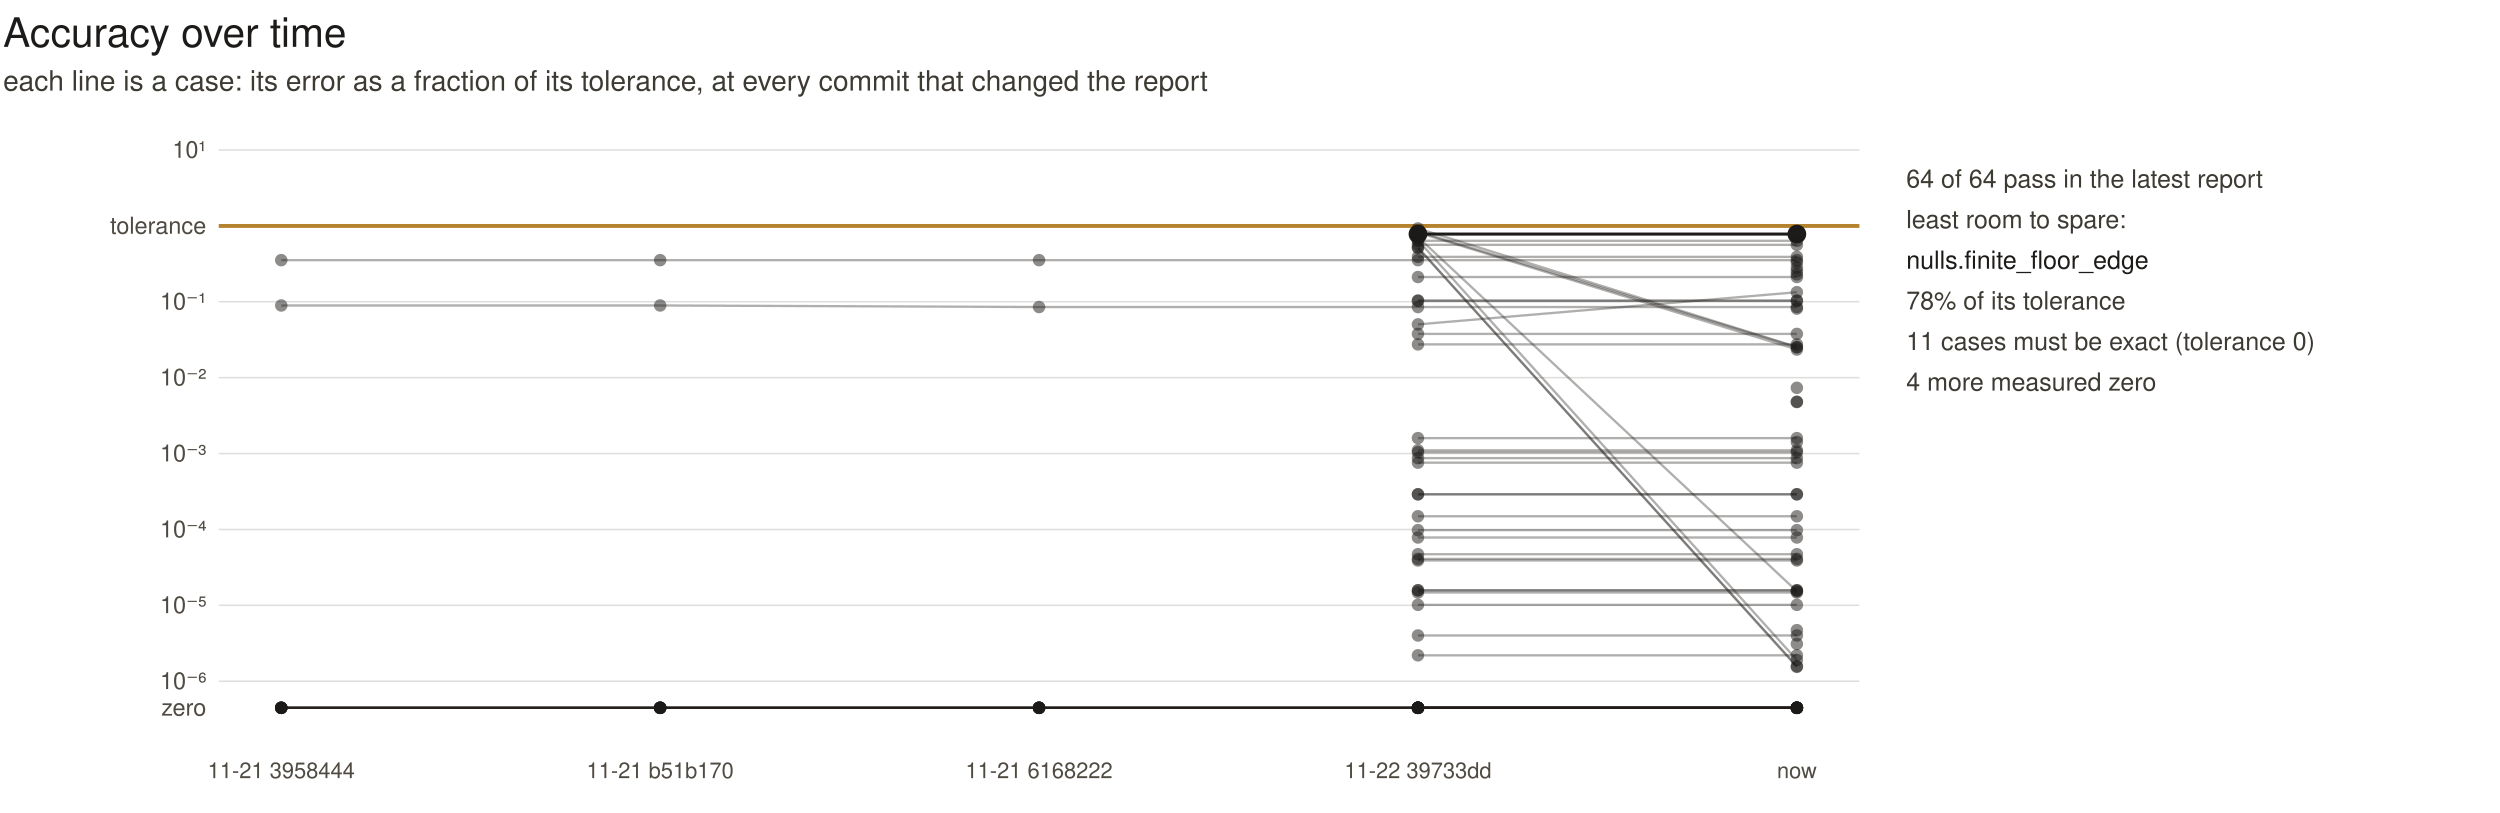
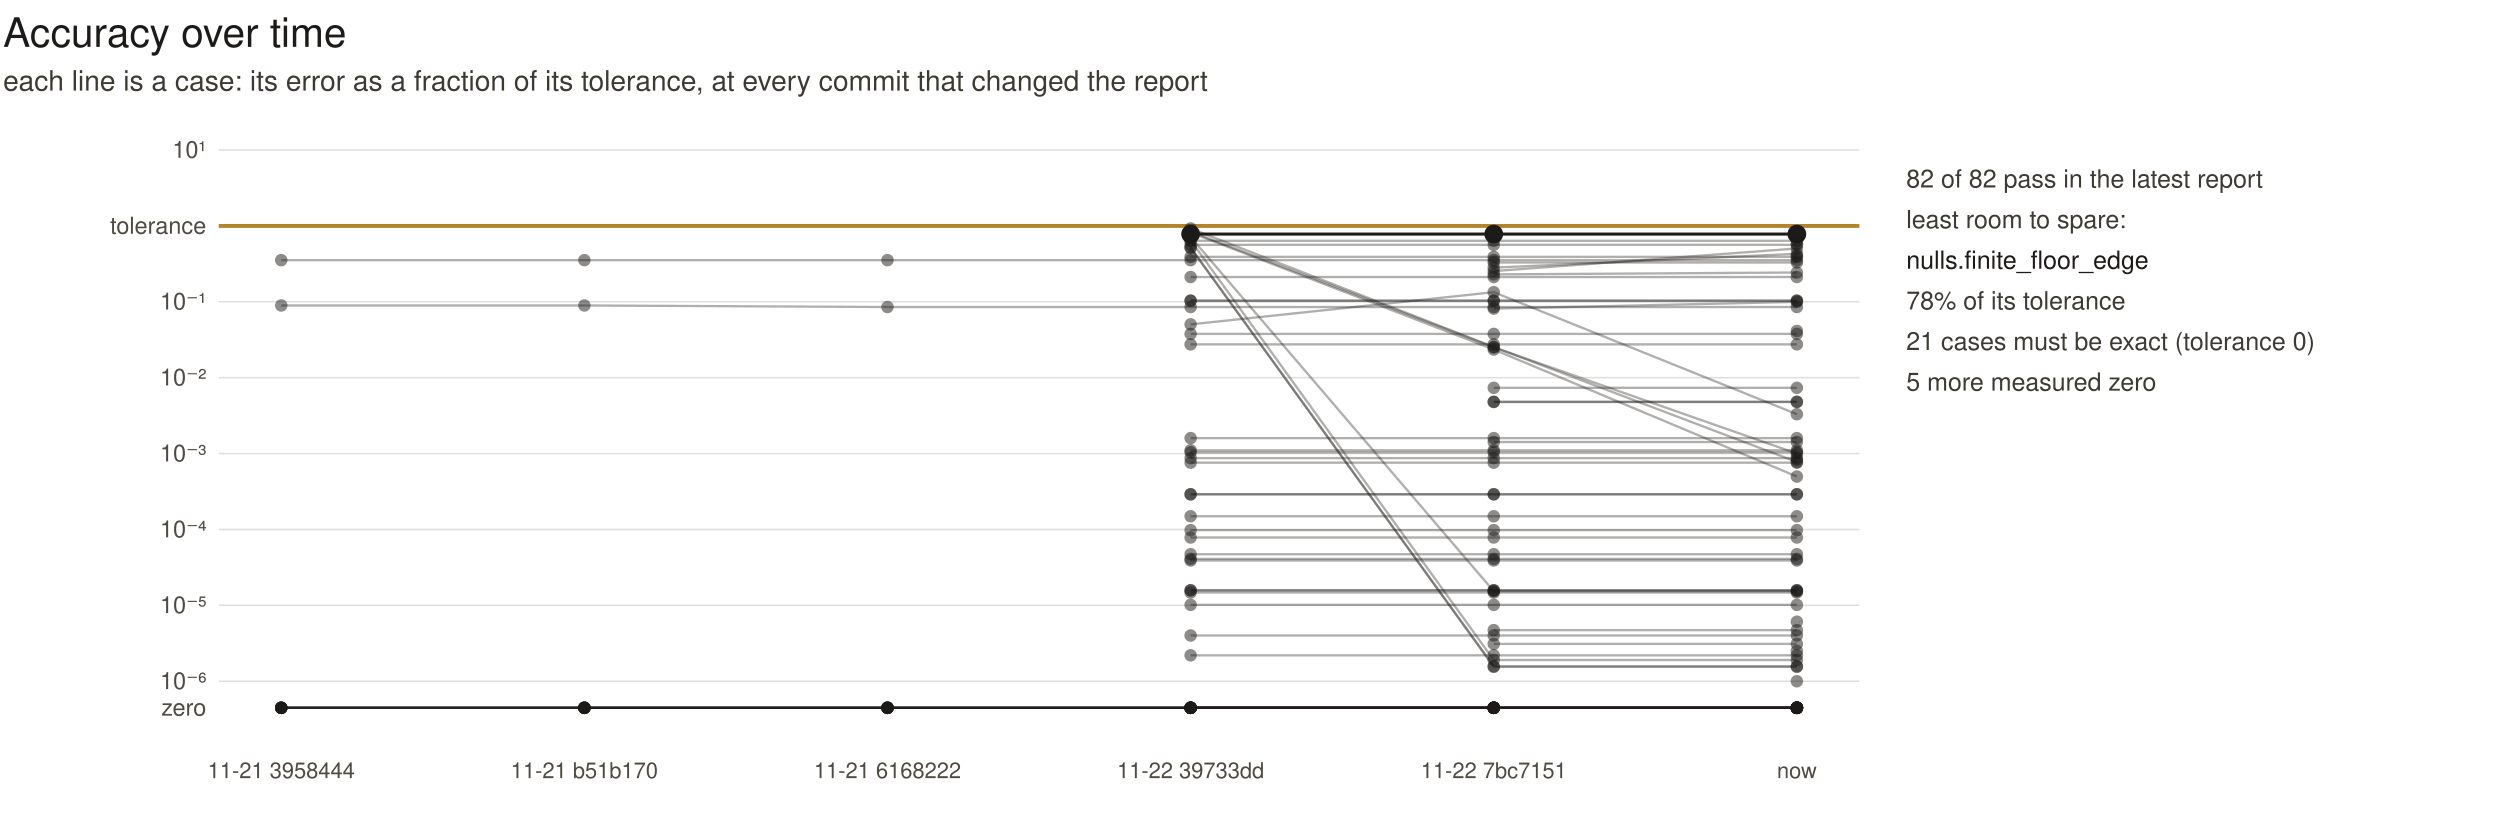
<svg xmlns="http://www.w3.org/2000/svg" viewBox="0 0 1600 520" width="1600" height="520" role="img" aria-label="Each validation case's error as a fraction of its tolerance over time">
  <style>.t{fill:#1d1b19;font-family:'Helvetica Neue',Helvetica,Arial,'Liberation Sans',Arimo,'Nimbus Sans','DejaVu Sans',sans-serif}.m{fill:#3d3a34}.w{fill:#4f4a42}.axis{stroke:#4f4a42;stroke-opacity:0.45;stroke-width:1.5;fill:none}.grid{stroke:#4f4a42;stroke-opacity:0.18;stroke-width:1}.dot{fill:#1d1b19}.ring{fill:none;stroke:#1d1b19;stroke-width:2}.line{stroke:#1d1b19;stroke-width:2;fill:none;stroke-linejoin:round}.thin{stroke:#1d1b19;stroke-opacity:0.35;stroke-width:1.5;fill:none}.tol{stroke:#b5822e;stroke-width:2.5;fill:none}.tolfill{fill:#b5822e}.dash{stroke:#b5822e;stroke-width:2;stroke-dasharray:6 5;fill:none}</style>
  <text class="t" x="2.0" y="30.0" font-size="26" font-weight="500" text-anchor="start">Accuracy over time</text>
  <text class="t m" x="2.0" y="58.0" font-size="18" font-weight="400" text-anchor="start">each line is a case: its error as a fraction of its tolerance, at every commit that changed the report</text>
  <line class="grid" x1="140" y1="436.0" x2="1190" y2="436.0" />
  <text class="t w" x="132.0" y="441.0" font-size="15" font-weight="400" text-anchor="end">10⁻⁶</text>
  <line class="grid" x1="140" y1="387.4" x2="1190" y2="387.4" />
  <text class="t w" x="132.0" y="392.4" font-size="15" font-weight="400" text-anchor="end">10⁻⁵</text>
  <line class="grid" x1="140" y1="338.9" x2="1190" y2="338.9" />
  <text class="t w" x="132.0" y="343.9" font-size="15" font-weight="400" text-anchor="end">10⁻⁴</text>
  <line class="grid" x1="140" y1="290.3" x2="1190" y2="290.3" />
  <text class="t w" x="132.0" y="295.3" font-size="15" font-weight="400" text-anchor="end">10⁻³</text>
  <line class="grid" x1="140" y1="241.7" x2="1190" y2="241.7" />
  <text class="t w" x="132.0" y="246.7" font-size="15" font-weight="400" text-anchor="end">10⁻²</text>
  <line class="grid" x1="140" y1="193.1" x2="1190" y2="193.1" />
  <text class="t w" x="132.0" y="198.1" font-size="15" font-weight="400" text-anchor="end">10⁻¹</text>
  <line class="grid" x1="140" y1="144.6" x2="1190" y2="144.6" />
  <text class="t w" x="132.0" y="149.6" font-size="15" font-weight="400" text-anchor="end">tolerance</text>
  <line class="grid" x1="140" y1="96.0" x2="1190" y2="96.0" />
  <text class="t w" x="132.0" y="101.0" font-size="15" font-weight="400" text-anchor="end">10¹</text>
  <text class="t w" x="132.0" y="458.0" font-size="15" font-weight="400" text-anchor="end">zero</text>
  <line class="tol" x1="140" y1="144.6" x2="1190" y2="144.6" />
-   <polyline class="thin" points="180.0,453.0 422.5,453.0 665.0,453.0 907.5,453.0 1150.0,453.0" />
-   <circle class="dot" cx="180.0" cy="453.0" r="4" fill-opacity="0.5" />
-   <circle class="dot" cx="422.5" cy="453.0" r="4" fill-opacity="0.5" />
-   <circle class="dot" cx="665.0" cy="453.0" r="4" fill-opacity="0.5" />
-   <circle class="dot" cx="907.5" cy="453.0" r="4" fill-opacity="0.5" />
-   <circle class="dot" cx="1150.0" cy="453.0" r="4" fill-opacity="0.5" />
-   <polyline class="thin" points="907.5,453.0 1150.0,453.0" />
-   <circle class="dot" cx="907.5" cy="453.0" r="4" fill-opacity="0.5" />
-   <circle class="dot" cx="1150.0" cy="453.0" r="4" fill-opacity="0.5" />
-   <polyline class="thin" points="180.0,453.0 422.5,453.0 665.0,453.0 907.5,453.0 1150.0,453.0" />
-   <circle class="dot" cx="180.0" cy="453.0" r="4" fill-opacity="0.5" />
-   <circle class="dot" cx="422.5" cy="453.0" r="4" fill-opacity="0.5" />
-   <circle class="dot" cx="665.0" cy="453.0" r="4" fill-opacity="0.5" />
-   <circle class="dot" cx="907.5" cy="453.0" r="4" fill-opacity="0.5" />
-   <circle class="dot" cx="1150.0" cy="453.0" r="4" fill-opacity="0.5" />
-   <polyline class="thin" points="907.5,339.3 1150.0,339.3" />
-   <circle class="dot" cx="907.5" cy="339.3" r="4" fill-opacity="0.5" />
+   <polyline class="thin" points="180.0,453.0 374.0,453.0 568.0,453.0 762.0,453.0 956.0,453.0 1150.0,453.0" />
+   <circle class="dot" cx="180.0" cy="453.0" r="4" fill-opacity="0.5" />
+   <circle class="dot" cx="374.0" cy="453.0" r="4" fill-opacity="0.5" />
+   <circle class="dot" cx="568.0" cy="453.0" r="4" fill-opacity="0.5" />
+   <circle class="dot" cx="762.0" cy="453.0" r="4" fill-opacity="0.5" />
+   <circle class="dot" cx="956.0" cy="453.0" r="4" fill-opacity="0.5" />
+   <circle class="dot" cx="1150.0" cy="453.0" r="4" fill-opacity="0.5" />
+   <circle class="dot" cx="1150.0" cy="453.0" r="4" fill-opacity="0.5" />
+   <circle class="dot" cx="1150.0" cy="453.0" r="4" fill-opacity="0.5" />
+   <circle class="dot" cx="1150.0" cy="416.7" r="4" fill-opacity="0.5" />
+   <circle class="dot" cx="1150.0" cy="436.0" r="4" fill-opacity="0.5" />
+   <circle class="dot" cx="1150.0" cy="163.9" r="4" fill-opacity="0.5" />
+   <circle class="dot" cx="1150.0" cy="397.9" r="4" fill-opacity="0.5" />
+   <circle class="dot" cx="1150.0" cy="294.2" r="4" fill-opacity="0.5" />
+   <circle class="dot" cx="1150.0" cy="156.1" r="4" fill-opacity="0.5" />
+   <circle class="dot" cx="1150.0" cy="211.8" r="4" fill-opacity="0.5" />
+   <polyline class="thin" points="762.0,453.0 956.0,453.0 1150.0,453.0" />
+   <circle class="dot" cx="762.0" cy="453.0" r="4" fill-opacity="0.5" />
+   <circle class="dot" cx="956.0" cy="453.0" r="4" fill-opacity="0.5" />
+   <circle class="dot" cx="1150.0" cy="453.0" r="4" fill-opacity="0.5" />
+   <polyline class="thin" points="180.0,453.0 374.0,453.0 568.0,453.0 762.0,453.0 956.0,453.0 1150.0,453.0" />
+   <circle class="dot" cx="180.0" cy="453.0" r="4" fill-opacity="0.5" />
+   <circle class="dot" cx="374.0" cy="453.0" r="4" fill-opacity="0.5" />
+   <circle class="dot" cx="568.0" cy="453.0" r="4" fill-opacity="0.5" />
+   <circle class="dot" cx="762.0" cy="453.0" r="4" fill-opacity="0.5" />
+   <circle class="dot" cx="956.0" cy="453.0" r="4" fill-opacity="0.5" />
+   <circle class="dot" cx="1150.0" cy="453.0" r="4" fill-opacity="0.5" />
+   <circle class="dot" cx="1150.0" cy="453.0" r="4" fill-opacity="0.5" />
+   <circle class="dot" cx="1150.0" cy="453.0" r="4" fill-opacity="0.5" />
+   <circle class="dot" cx="1150.0" cy="453.0" r="4" fill-opacity="0.5" />
+   <circle class="dot" cx="1150.0" cy="453.0" r="4" fill-opacity="0.5" />
+   <polyline class="thin" points="762.0,339.3 956.0,339.3 1150.0,339.3" />
+   <circle class="dot" cx="762.0" cy="339.3" r="4" fill-opacity="0.5" />
+   <circle class="dot" cx="956.0" cy="339.3" r="4" fill-opacity="0.5" />
  <circle class="dot" cx="1150.0" cy="339.3" r="4" fill-opacity="0.5" />
-   <polyline class="thin" points="907.5,192.3 1150.0,192.3" />
-   <circle class="dot" cx="907.5" cy="192.3" r="4" fill-opacity="0.5" />
+   <polyline class="thin" points="762.0,192.3 956.0,192.3 1150.0,192.3" />
+   <circle class="dot" cx="762.0" cy="192.3" r="4" fill-opacity="0.5" />
+   <circle class="dot" cx="956.0" cy="192.3" r="4" fill-opacity="0.5" />
  <circle class="dot" cx="1150.0" cy="192.3" r="4" fill-opacity="0.5" />
-   <polyline class="thin" points="907.5,316.4 1150.0,316.4" />
-   <circle class="dot" cx="907.5" cy="316.4" r="4" fill-opacity="0.5" />
+   <polyline class="thin" points="762.0,316.4 956.0,316.4 1150.0,316.4" />
+   <circle class="dot" cx="762.0" cy="316.4" r="4" fill-opacity="0.5" />
+   <circle class="dot" cx="956.0" cy="316.4" r="4" fill-opacity="0.5" />
  <circle class="dot" cx="1150.0" cy="316.4" r="4" fill-opacity="0.5" />
-   <polyline class="thin" points="907.5,213.7 1150.0,213.7" />
-   <circle class="dot" cx="907.5" cy="213.7" r="4" fill-opacity="0.5" />
+   <polyline class="thin" points="762.0,213.7 956.0,213.7 1150.0,213.7" />
+   <circle class="dot" cx="762.0" cy="213.7" r="4" fill-opacity="0.5" />
+   <circle class="dot" cx="956.0" cy="213.7" r="4" fill-opacity="0.5" />
  <circle class="dot" cx="1150.0" cy="213.7" r="4" fill-opacity="0.5" />
-   <polyline class="thin" points="907.5,377.8 1150.0,377.8" />
-   <circle class="dot" cx="907.5" cy="377.8" r="4" fill-opacity="0.5" />
+   <polyline class="thin" points="762.0,377.8 956.0,377.8 1150.0,377.8" />
+   <circle class="dot" cx="762.0" cy="377.8" r="4" fill-opacity="0.5" />
+   <circle class="dot" cx="956.0" cy="377.8" r="4" fill-opacity="0.5" />
  <circle class="dot" cx="1150.0" cy="377.8" r="4" fill-opacity="0.5" />
-   <polyline class="thin" points="180.0,453.0 422.5,453.0 665.0,453.0 907.5,453.0 1150.0,453.0" />
-   <circle class="dot" cx="180.0" cy="453.0" r="4" fill-opacity="0.5" />
-   <circle class="dot" cx="422.5" cy="453.0" r="4" fill-opacity="0.5" />
-   <circle class="dot" cx="665.0" cy="453.0" r="4" fill-opacity="0.5" />
-   <circle class="dot" cx="907.5" cy="453.0" r="4" fill-opacity="0.5" />
-   <circle class="dot" cx="1150.0" cy="453.0" r="4" fill-opacity="0.5" />
-   <polyline class="line" points="907.5,149.8 1150.0,149.8" />
-   <circle class="dot" cx="907.5" cy="149.8" r="6" fill-opacity="1" />
+   <polyline class="thin" points="180.0,453.0 374.0,453.0 568.0,453.0 762.0,453.0 956.0,453.0 1150.0,453.0" />
+   <circle class="dot" cx="180.0" cy="453.0" r="4" fill-opacity="0.5" />
+   <circle class="dot" cx="374.0" cy="453.0" r="4" fill-opacity="0.5" />
+   <circle class="dot" cx="568.0" cy="453.0" r="4" fill-opacity="0.5" />
+   <circle class="dot" cx="762.0" cy="453.0" r="4" fill-opacity="0.5" />
+   <circle class="dot" cx="956.0" cy="453.0" r="4" fill-opacity="0.5" />
+   <circle class="dot" cx="1150.0" cy="453.0" r="4" fill-opacity="0.5" />
+   <polyline class="line" points="762.0,149.8 956.0,149.8 1150.0,149.8" />
+   <circle class="dot" cx="762.0" cy="149.8" r="6" fill-opacity="1" />
+   <circle class="dot" cx="956.0" cy="149.8" r="6" fill-opacity="1" />
  <circle class="dot" cx="1150.0" cy="149.8" r="6" fill-opacity="1" />
-   <polyline class="thin" points="907.5,453.0 1150.0,453.0" />
-   <circle class="dot" cx="907.5" cy="453.0" r="4" fill-opacity="0.5" />
-   <circle class="dot" cx="1150.0" cy="453.0" r="4" fill-opacity="0.5" />
-   <polyline class="thin" points="907.5,453.0 1150.0,453.0" />
-   <circle class="dot" cx="907.5" cy="453.0" r="4" fill-opacity="0.5" />
-   <circle class="dot" cx="1150.0" cy="453.0" r="4" fill-opacity="0.5" />
-   <polyline class="thin" points="907.5,220.4 1150.0,220.4" />
-   <circle class="dot" cx="907.5" cy="220.4" r="4" fill-opacity="0.5" />
+   <polyline class="thin" points="762.0,453.0 956.0,453.0 1150.0,453.0" />
+   <circle class="dot" cx="762.0" cy="453.0" r="4" fill-opacity="0.5" />
+   <circle class="dot" cx="956.0" cy="453.0" r="4" fill-opacity="0.5" />
+   <circle class="dot" cx="1150.0" cy="453.0" r="4" fill-opacity="0.5" />
+   <polyline class="thin" points="762.0,453.0 956.0,453.0 1150.0,453.0" />
+   <circle class="dot" cx="762.0" cy="453.0" r="4" fill-opacity="0.5" />
+   <circle class="dot" cx="956.0" cy="453.0" r="4" fill-opacity="0.5" />
+   <circle class="dot" cx="1150.0" cy="453.0" r="4" fill-opacity="0.5" />
+   <polyline class="thin" points="762.0,220.4 956.0,220.4 1150.0,220.4" />
+   <circle class="dot" cx="762.0" cy="220.4" r="4" fill-opacity="0.5" />
+   <circle class="dot" cx="956.0" cy="220.4" r="4" fill-opacity="0.5" />
  <circle class="dot" cx="1150.0" cy="220.4" r="4" fill-opacity="0.5" />
-   <polyline class="thin" points="907.5,453.0 1150.0,453.0" />
-   <circle class="dot" cx="907.5" cy="453.0" r="4" fill-opacity="0.5" />
-   <circle class="dot" cx="1150.0" cy="453.0" r="4" fill-opacity="0.5" />
-   <polyline class="thin" points="907.5,406.7 1150.0,406.7" />
-   <circle class="dot" cx="907.5" cy="406.7" r="4" fill-opacity="0.5" />
+   <polyline class="thin" points="762.0,453.0 956.0,453.0 1150.0,453.0" />
+   <circle class="dot" cx="762.0" cy="453.0" r="4" fill-opacity="0.5" />
+   <circle class="dot" cx="956.0" cy="453.0" r="4" fill-opacity="0.5" />
+   <circle class="dot" cx="1150.0" cy="453.0" r="4" fill-opacity="0.5" />
+   <polyline class="thin" points="762.0,406.7 956.0,406.7 1150.0,406.7" />
+   <circle class="dot" cx="762.0" cy="406.7" r="4" fill-opacity="0.5" />
+   <circle class="dot" cx="956.0" cy="406.7" r="4" fill-opacity="0.5" />
  <circle class="dot" cx="1150.0" cy="406.7" r="4" fill-opacity="0.5" />
-   <polyline class="thin" points="907.5,154.1 1150.0,154.1" />
-   <circle class="dot" cx="907.5" cy="154.1" r="4" fill-opacity="0.5" />
+   <polyline class="thin" points="762.0,154.1 956.0,154.1 1150.0,154.1" />
+   <circle class="dot" cx="762.0" cy="154.1" r="4" fill-opacity="0.5" />
+   <circle class="dot" cx="956.0" cy="154.1" r="4" fill-opacity="0.5" />
  <circle class="dot" cx="1150.0" cy="154.1" r="4" fill-opacity="0.5" />
+   <polyline class="thin" points="956.0,168.0 1150.0,168.0" />
+   <circle class="dot" cx="956.0" cy="168.0" r="4" fill-opacity="0.5" />
  <circle class="dot" cx="1150.0" cy="168.0" r="4" fill-opacity="0.5" />
-   <circle class="dot" cx="1150.0" cy="197.5" r="4" fill-opacity="0.5" />
-   <circle class="dot" cx="1150.0" cy="175.6" r="4" fill-opacity="0.5" />
-   <circle class="dot" cx="1150.0" cy="171.3" r="4" fill-opacity="0.5" />
-   <circle class="dot" cx="1150.0" cy="173.5" r="4" fill-opacity="0.5" />
+   <polyline class="thin" points="956.0,197.5 1150.0,193.2" />
+   <circle class="dot" cx="956.0" cy="197.5" r="4" fill-opacity="0.5" />
+   <circle class="dot" cx="1150.0" cy="193.2" r="4" fill-opacity="0.5" />
+   <polyline class="thin" points="956.0,175.6 1150.0,174.4" />
+   <circle class="dot" cx="956.0" cy="175.6" r="4" fill-opacity="0.5" />
+   <circle class="dot" cx="1150.0" cy="174.4" r="4" fill-opacity="0.5" />
+   <polyline class="thin" points="956.0,171.3 1150.0,162.4" />
+   <circle class="dot" cx="956.0" cy="171.3" r="4" fill-opacity="0.5" />
+   <circle class="dot" cx="1150.0" cy="162.4" r="4" fill-opacity="0.5" />
+   <polyline class="thin" points="956.0,173.5 1150.0,159.0" />
+   <circle class="dot" cx="956.0" cy="173.5" r="4" fill-opacity="0.5" />
+   <circle class="dot" cx="1150.0" cy="159.0" r="4" fill-opacity="0.5" />
+   <polyline class="thin" points="956.0,257.3 1150.0,257.3" />
+   <circle class="dot" cx="956.0" cy="257.3" r="4" fill-opacity="0.5" />
  <circle class="dot" cx="1150.0" cy="257.3" r="4" fill-opacity="0.5" />
+   <polyline class="thin" points="956.0,257.1 1150.0,257.1" />
+   <circle class="dot" cx="956.0" cy="257.1" r="4" fill-opacity="0.5" />
  <circle class="dot" cx="1150.0" cy="257.1" r="4" fill-opacity="0.5" />
+   <polyline class="thin" points="956.0,248.2 1150.0,248.2" />
+   <circle class="dot" cx="956.0" cy="248.2" r="4" fill-opacity="0.5" />
  <circle class="dot" cx="1150.0" cy="248.2" r="4" fill-opacity="0.5" />
-   <polyline class="thin" points="907.5,344.0 1150.0,344.0" />
-   <circle class="dot" cx="907.5" cy="344.0" r="4" fill-opacity="0.5" />
+   <polyline class="thin" points="762.0,344.0 956.0,344.0 1150.0,344.0" />
+   <circle class="dot" cx="762.0" cy="344.0" r="4" fill-opacity="0.5" />
+   <circle class="dot" cx="956.0" cy="344.0" r="4" fill-opacity="0.5" />
  <circle class="dot" cx="1150.0" cy="344.0" r="4" fill-opacity="0.5" />
-   <polyline class="thin" points="907.5,280.4 1150.0,280.4" />
-   <circle class="dot" cx="907.5" cy="280.4" r="4" fill-opacity="0.5" />
+   <polyline class="thin" points="762.0,280.4 956.0,280.4 1150.0,280.4" />
+   <circle class="dot" cx="762.0" cy="280.4" r="4" fill-opacity="0.5" />
+   <circle class="dot" cx="956.0" cy="280.4" r="4" fill-opacity="0.5" />
  <circle class="dot" cx="1150.0" cy="280.4" r="4" fill-opacity="0.5" />
-   <polyline class="thin" points="907.5,330.4 1150.0,330.4" />
-   <circle class="dot" cx="907.5" cy="330.4" r="4" fill-opacity="0.5" />
+   <polyline class="thin" points="762.0,330.4 956.0,330.4 1150.0,330.4" />
+   <circle class="dot" cx="762.0" cy="330.4" r="4" fill-opacity="0.5" />
+   <circle class="dot" cx="956.0" cy="330.4" r="4" fill-opacity="0.5" />
  <circle class="dot" cx="1150.0" cy="330.4" r="4" fill-opacity="0.5" />
-   <polyline class="thin" points="907.5,289.5 1150.0,289.5" />
-   <circle class="dot" cx="907.5" cy="289.5" r="4" fill-opacity="0.5" />
+   <polyline class="thin" points="762.0,289.5 956.0,289.5 1150.0,289.5" />
+   <circle class="dot" cx="762.0" cy="289.5" r="4" fill-opacity="0.5" />
+   <circle class="dot" cx="956.0" cy="289.5" r="4" fill-opacity="0.5" />
  <circle class="dot" cx="1150.0" cy="289.5" r="4" fill-opacity="0.5" />
-   <polyline class="thin" points="907.5,316.3 1150.0,316.3" />
-   <circle class="dot" cx="907.5" cy="316.3" r="4" fill-opacity="0.5" />
+   <polyline class="thin" points="762.0,316.3 956.0,316.3 1150.0,316.3" />
+   <circle class="dot" cx="762.0" cy="316.3" r="4" fill-opacity="0.5" />
+   <circle class="dot" cx="956.0" cy="316.3" r="4" fill-opacity="0.5" />
  <circle class="dot" cx="1150.0" cy="316.3" r="4" fill-opacity="0.5" />
-   <polyline class="thin" points="907.5,358.7 1150.0,358.7" />
-   <circle class="dot" cx="907.5" cy="358.7" r="4" fill-opacity="0.5" />
+   <polyline class="thin" points="762.0,358.7 956.0,358.7 1150.0,358.7" />
+   <circle class="dot" cx="762.0" cy="358.7" r="4" fill-opacity="0.5" />
+   <circle class="dot" cx="956.0" cy="358.7" r="4" fill-opacity="0.5" />
  <circle class="dot" cx="1150.0" cy="358.7" r="4" fill-opacity="0.5" />
-   <polyline class="thin" points="907.5,357.7 1150.0,357.7" />
-   <circle class="dot" cx="907.5" cy="357.7" r="4" fill-opacity="0.5" />
+   <polyline class="thin" points="762.0,357.7 956.0,357.7 1150.0,357.7" />
+   <circle class="dot" cx="762.0" cy="357.7" r="4" fill-opacity="0.5" />
+   <circle class="dot" cx="956.0" cy="357.7" r="4" fill-opacity="0.5" />
  <circle class="dot" cx="1150.0" cy="357.7" r="4" fill-opacity="0.5" />
-   <polyline class="thin" points="907.5,354.7 1150.0,354.7" />
-   <circle class="dot" cx="907.5" cy="354.7" r="4" fill-opacity="0.5" />
+   <polyline class="thin" points="762.0,354.7 956.0,354.7 1150.0,354.7" />
+   <circle class="dot" cx="762.0" cy="354.7" r="4" fill-opacity="0.5" />
+   <circle class="dot" cx="956.0" cy="354.7" r="4" fill-opacity="0.5" />
  <circle class="dot" cx="1150.0" cy="354.7" r="4" fill-opacity="0.5" />
-   <polyline class="thin" points="907.5,156.7 1150.0,156.7" />
-   <circle class="dot" cx="907.5" cy="156.7" r="4" fill-opacity="0.5" />
+   <polyline class="thin" points="762.0,156.7 956.0,156.7 1150.0,156.7" />
+   <circle class="dot" cx="762.0" cy="156.7" r="4" fill-opacity="0.5" />
+   <circle class="dot" cx="956.0" cy="156.7" r="4" fill-opacity="0.5" />
  <circle class="dot" cx="1150.0" cy="156.7" r="4" fill-opacity="0.5" />
-   <polyline class="thin" points="907.5,151.7 1150.0,378.4" />
-   <circle class="dot" cx="907.5" cy="151.7" r="4" fill-opacity="0.5" />
+   <polyline class="thin" points="762.0,151.7 956.0,378.4 1150.0,378.4" />
+   <circle class="dot" cx="762.0" cy="151.7" r="4" fill-opacity="0.5" />
+   <circle class="dot" cx="956.0" cy="378.4" r="4" fill-opacity="0.5" />
  <circle class="dot" cx="1150.0" cy="378.4" r="4" fill-opacity="0.5" />
-   <polyline class="thin" points="907.5,207.6 1150.0,187.0" />
-   <circle class="dot" cx="907.5" cy="207.6" r="4" fill-opacity="0.5" />
-   <circle class="dot" cx="1150.0" cy="187.0" r="4" fill-opacity="0.5" />
-   <polyline class="thin" points="907.5,148.8 1150.0,223.7" />
-   <circle class="dot" cx="907.5" cy="148.8" r="4" fill-opacity="0.5" />
-   <circle class="dot" cx="1150.0" cy="223.7" r="4" fill-opacity="0.5" />
-   <polyline class="thin" points="907.5,146.2 1150.0,222.1" />
-   <circle class="dot" cx="907.5" cy="146.2" r="4" fill-opacity="0.5" />
-   <circle class="dot" cx="1150.0" cy="222.1" r="4" fill-opacity="0.5" />
-   <polyline class="thin" points="907.5,148.2 1150.0,222.3" />
-   <circle class="dot" cx="907.5" cy="148.2" r="4" fill-opacity="0.5" />
-   <circle class="dot" cx="1150.0" cy="222.3" r="4" fill-opacity="0.5" />
-   <polyline class="thin" points="907.5,158.4 1150.0,426.8" />
-   <circle class="dot" cx="907.5" cy="158.4" r="4" fill-opacity="0.5" />
+   <polyline class="thin" points="762.0,207.6 956.0,187.0 1150.0,265.1" />
+   <circle class="dot" cx="762.0" cy="207.6" r="4" fill-opacity="0.5" />
+   <circle class="dot" cx="956.0" cy="187.0" r="4" fill-opacity="0.5" />
+   <circle class="dot" cx="1150.0" cy="265.1" r="4" fill-opacity="0.5" />
+   <polyline class="thin" points="762.0,148.8 956.0,223.7 1150.0,305.0" />
+   <circle class="dot" cx="762.0" cy="148.8" r="4" fill-opacity="0.5" />
+   <circle class="dot" cx="956.0" cy="223.7" r="4" fill-opacity="0.5" />
+   <circle class="dot" cx="1150.0" cy="305.0" r="4" fill-opacity="0.5" />
+   <polyline class="thin" points="762.0,146.2 956.0,222.1 1150.0,295.7" />
+   <circle class="dot" cx="762.0" cy="146.2" r="4" fill-opacity="0.5" />
+   <circle class="dot" cx="956.0" cy="222.1" r="4" fill-opacity="0.5" />
+   <circle class="dot" cx="1150.0" cy="295.7" r="4" fill-opacity="0.5" />
+   <polyline class="thin" points="762.0,148.2 956.0,222.3 1150.0,290.3" />
+   <circle class="dot" cx="762.0" cy="148.2" r="4" fill-opacity="0.5" />
+   <circle class="dot" cx="956.0" cy="222.3" r="4" fill-opacity="0.5" />
+   <circle class="dot" cx="1150.0" cy="290.3" r="4" fill-opacity="0.5" />
+   <polyline class="thin" points="762.0,158.4 956.0,426.8 1150.0,426.8" />
+   <circle class="dot" cx="762.0" cy="158.4" r="4" fill-opacity="0.5" />
+   <circle class="dot" cx="956.0" cy="426.8" r="4" fill-opacity="0.5" />
  <circle class="dot" cx="1150.0" cy="426.8" r="4" fill-opacity="0.5" />
-   <polyline class="thin" points="907.5,158.6 1150.0,426.4" />
-   <circle class="dot" cx="907.5" cy="158.6" r="4" fill-opacity="0.5" />
+   <polyline class="thin" points="762.0,158.6 956.0,426.4 1150.0,426.4" />
+   <circle class="dot" cx="762.0" cy="158.6" r="4" fill-opacity="0.5" />
+   <circle class="dot" cx="956.0" cy="426.4" r="4" fill-opacity="0.5" />
  <circle class="dot" cx="1150.0" cy="426.4" r="4" fill-opacity="0.5" />
-   <polyline class="thin" points="907.5,153.8 1150.0,422.4" />
-   <circle class="dot" cx="907.5" cy="153.8" r="4" fill-opacity="0.5" />
+   <polyline class="thin" points="762.0,153.8 956.0,422.4 1150.0,422.4" />
+   <circle class="dot" cx="762.0" cy="153.8" r="4" fill-opacity="0.5" />
+   <circle class="dot" cx="956.0" cy="422.4" r="4" fill-opacity="0.5" />
  <circle class="dot" cx="1150.0" cy="422.4" r="4" fill-opacity="0.5" />
-   <polyline class="thin" points="907.5,377.8 1150.0,377.8" />
-   <circle class="dot" cx="907.5" cy="377.8" r="4" fill-opacity="0.5" />
+   <polyline class="thin" points="762.0,377.8 956.0,377.8 1150.0,377.8" />
+   <circle class="dot" cx="762.0" cy="377.8" r="4" fill-opacity="0.5" />
+   <circle class="dot" cx="956.0" cy="377.8" r="4" fill-opacity="0.5" />
  <circle class="dot" cx="1150.0" cy="377.8" r="4" fill-opacity="0.5" />
-   <polyline class="thin" points="907.5,387.1 1150.0,387.1" />
-   <circle class="dot" cx="907.5" cy="387.1" r="4" fill-opacity="0.5" />
+   <polyline class="thin" points="762.0,387.1 956.0,387.1 1150.0,387.1" />
+   <circle class="dot" cx="762.0" cy="387.1" r="4" fill-opacity="0.5" />
+   <circle class="dot" cx="956.0" cy="387.1" r="4" fill-opacity="0.5" />
  <circle class="dot" cx="1150.0" cy="387.1" r="4" fill-opacity="0.5" />
-   <polyline class="thin" points="907.5,379.2 1150.0,379.2" />
-   <circle class="dot" cx="907.5" cy="379.2" r="4" fill-opacity="0.5" />
+   <polyline class="thin" points="762.0,379.2 956.0,379.2 1150.0,379.2" />
+   <circle class="dot" cx="762.0" cy="379.2" r="4" fill-opacity="0.5" />
+   <circle class="dot" cx="956.0" cy="379.2" r="4" fill-opacity="0.5" />
  <circle class="dot" cx="1150.0" cy="379.2" r="4" fill-opacity="0.5" />
-   <polyline class="thin" points="907.5,419.4 1150.0,419.4" />
-   <circle class="dot" cx="907.5" cy="419.4" r="4" fill-opacity="0.5" />
+   <polyline class="thin" points="762.0,419.4 956.0,419.4 1150.0,419.4" />
+   <circle class="dot" cx="762.0" cy="419.4" r="4" fill-opacity="0.5" />
+   <circle class="dot" cx="956.0" cy="419.4" r="4" fill-opacity="0.5" />
  <circle class="dot" cx="1150.0" cy="419.4" r="4" fill-opacity="0.5" />
-   <polyline class="thin" points="180.0,453.0 422.5,453.0 665.0,453.0 907.5,453.0 1150.0,453.0" />
-   <circle class="dot" cx="180.0" cy="453.0" r="4" fill-opacity="0.5" />
-   <circle class="dot" cx="422.5" cy="453.0" r="4" fill-opacity="0.5" />
-   <circle class="dot" cx="665.0" cy="453.0" r="4" fill-opacity="0.5" />
-   <circle class="dot" cx="907.5" cy="453.0" r="4" fill-opacity="0.5" />
-   <circle class="dot" cx="1150.0" cy="453.0" r="4" fill-opacity="0.5" />
-   <polyline class="thin" points="422.5,453.0 665.0,453.0 907.5,453.0 1150.0,453.0" />
-   <circle class="dot" cx="422.5" cy="453.0" r="4" fill-opacity="0.5" />
-   <circle class="dot" cx="665.0" cy="453.0" r="4" fill-opacity="0.5" />
-   <circle class="dot" cx="907.5" cy="453.0" r="4" fill-opacity="0.5" />
-   <circle class="dot" cx="1150.0" cy="453.0" r="4" fill-opacity="0.5" />
-   <polyline class="thin" points="180.0,195.5 422.5,195.5 665.0,196.5 907.5,196.5 1150.0,196.5" />
+   <circle class="dot" cx="1150.0" cy="453.0" r="4" fill-opacity="0.5" />
+   <polyline class="thin" points="180.0,453.0 374.0,453.0 568.0,453.0 762.0,453.0 956.0,453.0 1150.0,453.0" />
+   <circle class="dot" cx="180.0" cy="453.0" r="4" fill-opacity="0.5" />
+   <circle class="dot" cx="374.0" cy="453.0" r="4" fill-opacity="0.5" />
+   <circle class="dot" cx="568.0" cy="453.0" r="4" fill-opacity="0.5" />
+   <circle class="dot" cx="762.0" cy="453.0" r="4" fill-opacity="0.5" />
+   <circle class="dot" cx="956.0" cy="453.0" r="4" fill-opacity="0.5" />
+   <circle class="dot" cx="1150.0" cy="453.0" r="4" fill-opacity="0.5" />
+   <polyline class="thin" points="374.0,453.0 568.0,453.0 762.0,453.0 956.0,453.0 1150.0,453.0" />
+   <circle class="dot" cx="374.0" cy="453.0" r="4" fill-opacity="0.5" />
+   <circle class="dot" cx="568.0" cy="453.0" r="4" fill-opacity="0.5" />
+   <circle class="dot" cx="762.0" cy="453.0" r="4" fill-opacity="0.5" />
+   <circle class="dot" cx="956.0" cy="453.0" r="4" fill-opacity="0.5" />
+   <circle class="dot" cx="1150.0" cy="453.0" r="4" fill-opacity="0.5" />
+   <polyline class="thin" points="180.0,195.5 374.0,195.5 568.0,196.5 762.0,196.5 956.0,196.5 1150.0,196.5" />
  <circle class="dot" cx="180.0" cy="195.5" r="4" fill-opacity="0.5" />
-   <circle class="dot" cx="422.5" cy="195.5" r="4" fill-opacity="0.5" />
-   <circle class="dot" cx="665.0" cy="196.5" r="4" fill-opacity="0.5" />
-   <circle class="dot" cx="907.5" cy="196.5" r="4" fill-opacity="0.5" />
+   <circle class="dot" cx="374.0" cy="195.5" r="4" fill-opacity="0.5" />
+   <circle class="dot" cx="568.0" cy="196.5" r="4" fill-opacity="0.5" />
+   <circle class="dot" cx="762.0" cy="196.5" r="4" fill-opacity="0.5" />
+   <circle class="dot" cx="956.0" cy="196.5" r="4" fill-opacity="0.5" />
  <circle class="dot" cx="1150.0" cy="196.5" r="4" fill-opacity="0.5" />
-   <polyline class="thin" points="180.0,166.5 422.5,166.5 665.0,166.5 907.5,166.5 1150.0,166.5" />
+   <polyline class="thin" points="180.0,166.5 374.0,166.5 568.0,166.5 762.0,166.5 956.0,166.5 1150.0,166.5" />
  <circle class="dot" cx="180.0" cy="166.5" r="4" fill-opacity="0.5" />
-   <circle class="dot" cx="422.5" cy="166.5" r="4" fill-opacity="0.5" />
-   <circle class="dot" cx="665.0" cy="166.5" r="4" fill-opacity="0.5" />
-   <circle class="dot" cx="907.5" cy="166.5" r="4" fill-opacity="0.5" />
+   <circle class="dot" cx="374.0" cy="166.5" r="4" fill-opacity="0.5" />
+   <circle class="dot" cx="568.0" cy="166.5" r="4" fill-opacity="0.5" />
+   <circle class="dot" cx="762.0" cy="166.5" r="4" fill-opacity="0.5" />
+   <circle class="dot" cx="956.0" cy="166.5" r="4" fill-opacity="0.5" />
  <circle class="dot" cx="1150.0" cy="166.5" r="4" fill-opacity="0.5" />
-   <polyline class="thin" points="180.0,453.0 422.5,453.0 665.0,453.0 907.5,453.0 1150.0,453.0" />
-   <circle class="dot" cx="180.0" cy="453.0" r="4" fill-opacity="0.5" />
-   <circle class="dot" cx="422.5" cy="453.0" r="4" fill-opacity="0.5" />
-   <circle class="dot" cx="665.0" cy="453.0" r="4" fill-opacity="0.5" />
-   <circle class="dot" cx="907.5" cy="453.0" r="4" fill-opacity="0.5" />
-   <circle class="dot" cx="1150.0" cy="453.0" r="4" fill-opacity="0.5" />
-   <polyline class="thin" points="907.5,177.3 1150.0,177.3" />
-   <circle class="dot" cx="907.5" cy="177.3" r="4" fill-opacity="0.5" />
+   <polyline class="thin" points="180.0,453.0 374.0,453.0 568.0,453.0 762.0,453.0 956.0,453.0 1150.0,453.0" />
+   <circle class="dot" cx="180.0" cy="453.0" r="4" fill-opacity="0.5" />
+   <circle class="dot" cx="374.0" cy="453.0" r="4" fill-opacity="0.5" />
+   <circle class="dot" cx="568.0" cy="453.0" r="4" fill-opacity="0.5" />
+   <circle class="dot" cx="762.0" cy="453.0" r="4" fill-opacity="0.5" />
+   <circle class="dot" cx="956.0" cy="453.0" r="4" fill-opacity="0.5" />
+   <circle class="dot" cx="1150.0" cy="453.0" r="4" fill-opacity="0.5" />
+   <polyline class="thin" points="762.0,177.3 956.0,177.3 1150.0,177.3" />
+   <circle class="dot" cx="762.0" cy="177.3" r="4" fill-opacity="0.5" />
+   <circle class="dot" cx="956.0" cy="177.3" r="4" fill-opacity="0.5" />
  <circle class="dot" cx="1150.0" cy="177.3" r="4" fill-opacity="0.5" />
-   <polyline class="thin" points="907.5,453.0 1150.0,453.0" />
-   <circle class="dot" cx="907.5" cy="453.0" r="4" fill-opacity="0.5" />
-   <circle class="dot" cx="1150.0" cy="453.0" r="4" fill-opacity="0.5" />
-   <polyline class="thin" points="907.5,192.6 1150.0,192.6" />
-   <circle class="dot" cx="907.5" cy="192.6" r="4" fill-opacity="0.5" />
+   <polyline class="thin" points="762.0,453.0 956.0,453.0 1150.0,453.0" />
+   <circle class="dot" cx="762.0" cy="453.0" r="4" fill-opacity="0.5" />
+   <circle class="dot" cx="956.0" cy="453.0" r="4" fill-opacity="0.5" />
+   <circle class="dot" cx="1150.0" cy="453.0" r="4" fill-opacity="0.5" />
+   <polyline class="thin" points="762.0,192.6 956.0,192.6 1150.0,192.6" />
+   <circle class="dot" cx="762.0" cy="192.6" r="4" fill-opacity="0.5" />
+   <circle class="dot" cx="956.0" cy="192.6" r="4" fill-opacity="0.5" />
  <circle class="dot" cx="1150.0" cy="192.6" r="4" fill-opacity="0.5" />
-   <polyline class="thin" points="907.5,296.1 1150.0,296.1" />
-   <circle class="dot" cx="907.5" cy="296.1" r="4" fill-opacity="0.5" />
+   <polyline class="thin" points="762.0,296.1 956.0,296.1 1150.0,296.1" />
+   <circle class="dot" cx="762.0" cy="296.1" r="4" fill-opacity="0.5" />
+   <circle class="dot" cx="956.0" cy="296.1" r="4" fill-opacity="0.5" />
  <circle class="dot" cx="1150.0" cy="296.1" r="4" fill-opacity="0.5" />
-   <polyline class="thin" points="907.5,453.0 1150.0,453.0" />
-   <circle class="dot" cx="907.5" cy="453.0" r="4" fill-opacity="0.5" />
-   <circle class="dot" cx="1150.0" cy="453.0" r="4" fill-opacity="0.5" />
-   <polyline class="thin" points="907.5,288.2 1150.0,288.2" />
-   <circle class="dot" cx="907.5" cy="288.2" r="4" fill-opacity="0.5" />
+   <polyline class="thin" points="762.0,453.0 956.0,453.0 1150.0,453.0" />
+   <circle class="dot" cx="762.0" cy="453.0" r="4" fill-opacity="0.5" />
+   <circle class="dot" cx="956.0" cy="453.0" r="4" fill-opacity="0.5" />
+   <circle class="dot" cx="1150.0" cy="453.0" r="4" fill-opacity="0.5" />
+   <polyline class="thin" points="762.0,288.2 956.0,288.2 1150.0,288.2" />
+   <circle class="dot" cx="762.0" cy="288.2" r="4" fill-opacity="0.5" />
+   <circle class="dot" cx="956.0" cy="288.2" r="4" fill-opacity="0.5" />
  <circle class="dot" cx="1150.0" cy="288.2" r="4" fill-opacity="0.5" />
-   <polyline class="thin" points="907.5,293.2 1150.0,293.2" />
-   <circle class="dot" cx="907.5" cy="293.2" r="4" fill-opacity="0.5" />
+   <polyline class="thin" points="762.0,293.2 956.0,293.2 1150.0,293.2" />
+   <circle class="dot" cx="762.0" cy="293.2" r="4" fill-opacity="0.5" />
+   <circle class="dot" cx="956.0" cy="293.2" r="4" fill-opacity="0.5" />
  <circle class="dot" cx="1150.0" cy="293.2" r="4" fill-opacity="0.5" />
-   <polyline class="thin" points="180.0,453.0 422.5,453.0 665.0,453.0 907.5,453.0 1150.0,453.0" />
-   <circle class="dot" cx="180.0" cy="453.0" r="4" fill-opacity="0.5" />
-   <circle class="dot" cx="422.5" cy="453.0" r="4" fill-opacity="0.5" />
-   <circle class="dot" cx="665.0" cy="453.0" r="4" fill-opacity="0.5" />
-   <circle class="dot" cx="907.5" cy="453.0" r="4" fill-opacity="0.5" />
-   <circle class="dot" cx="1150.0" cy="453.0" r="4" fill-opacity="0.5" />
-   <polyline class="thin" points="180.0,453.0 422.5,453.0 665.0,453.0 907.5,453.0 1150.0,453.0" />
-   <circle class="dot" cx="180.0" cy="453.0" r="4" fill-opacity="0.5" />
-   <circle class="dot" cx="422.5" cy="453.0" r="4" fill-opacity="0.5" />
-   <circle class="dot" cx="665.0" cy="453.0" r="4" fill-opacity="0.5" />
-   <circle class="dot" cx="907.5" cy="453.0" r="4" fill-opacity="0.5" />
-   <circle class="dot" cx="1150.0" cy="453.0" r="4" fill-opacity="0.5" />
-   <polyline class="thin" points="907.5,164.4 1150.0,164.4" />
-   <circle class="dot" cx="907.5" cy="164.4" r="4" fill-opacity="0.5" />
+   <circle class="dot" cx="1150.0" cy="453.0" r="4" fill-opacity="0.5" />
+   <polyline class="thin" points="180.0,453.0 374.0,453.0 568.0,453.0 762.0,453.0 956.0,453.0 1150.0,453.0" />
+   <circle class="dot" cx="180.0" cy="453.0" r="4" fill-opacity="0.5" />
+   <circle class="dot" cx="374.0" cy="453.0" r="4" fill-opacity="0.5" />
+   <circle class="dot" cx="568.0" cy="453.0" r="4" fill-opacity="0.5" />
+   <circle class="dot" cx="762.0" cy="453.0" r="4" fill-opacity="0.5" />
+   <circle class="dot" cx="956.0" cy="453.0" r="4" fill-opacity="0.5" />
+   <circle class="dot" cx="1150.0" cy="453.0" r="4" fill-opacity="0.5" />
+   <circle class="dot" cx="1150.0" cy="453.0" r="4" fill-opacity="0.5" />
+   <polyline class="thin" points="180.0,453.0 374.0,453.0 568.0,453.0 762.0,453.0 956.0,453.0 1150.0,453.0" />
+   <circle class="dot" cx="180.0" cy="453.0" r="4" fill-opacity="0.5" />
+   <circle class="dot" cx="374.0" cy="453.0" r="4" fill-opacity="0.5" />
+   <circle class="dot" cx="568.0" cy="453.0" r="4" fill-opacity="0.5" />
+   <circle class="dot" cx="762.0" cy="453.0" r="4" fill-opacity="0.5" />
+   <circle class="dot" cx="956.0" cy="453.0" r="4" fill-opacity="0.5" />
+   <circle class="dot" cx="1150.0" cy="453.0" r="4" fill-opacity="0.5" />
+   <polyline class="thin" points="762.0,164.4 956.0,164.4 1150.0,164.4" />
+   <circle class="dot" cx="762.0" cy="164.4" r="4" fill-opacity="0.5" />
+   <circle class="dot" cx="956.0" cy="164.4" r="4" fill-opacity="0.5" />
  <circle class="dot" cx="1150.0" cy="164.4" r="4" fill-opacity="0.5" />
+   <polyline class="thin" points="956.0,282.9 1150.0,282.9" />
+   <circle class="dot" cx="956.0" cy="282.9" r="4" fill-opacity="0.5" />
  <circle class="dot" cx="1150.0" cy="282.9" r="4" fill-opacity="0.5" />
+   <polyline class="thin" points="956.0,412.1 1150.0,412.1" />
+   <circle class="dot" cx="956.0" cy="412.1" r="4" fill-opacity="0.5" />
  <circle class="dot" cx="1150.0" cy="412.1" r="4" fill-opacity="0.5" />
+   <polyline class="thin" points="956.0,403.3 1150.0,403.3" />
+   <circle class="dot" cx="956.0" cy="403.3" r="4" fill-opacity="0.5" />
  <circle class="dot" cx="1150.0" cy="403.3" r="4" fill-opacity="0.5" />
-   <polyline class="thin" points="180.0,453.0 422.5,453.0 665.0,453.0 907.5,453.0 1150.0,453.0" />
-   <circle class="dot" cx="180.0" cy="453.0" r="4" fill-opacity="0.5" />
-   <circle class="dot" cx="422.5" cy="453.0" r="4" fill-opacity="0.5" />
-   <circle class="dot" cx="665.0" cy="453.0" r="4" fill-opacity="0.5" />
-   <circle class="dot" cx="907.5" cy="453.0" r="4" fill-opacity="0.5" />
+   <circle class="dot" cx="1150.0" cy="453.0" r="4" fill-opacity="0.5" />
+   <circle class="dot" cx="1150.0" cy="453.0" r="4" fill-opacity="0.5" />
+   <polyline class="thin" points="180.0,453.0 374.0,453.0 568.0,453.0 762.0,453.0 956.0,453.0 1150.0,453.0" />
+   <circle class="dot" cx="180.0" cy="453.0" r="4" fill-opacity="0.5" />
+   <circle class="dot" cx="374.0" cy="453.0" r="4" fill-opacity="0.5" />
+   <circle class="dot" cx="568.0" cy="453.0" r="4" fill-opacity="0.5" />
+   <circle class="dot" cx="762.0" cy="453.0" r="4" fill-opacity="0.5" />
+   <circle class="dot" cx="956.0" cy="453.0" r="4" fill-opacity="0.5" />
  <circle class="dot" cx="1150.0" cy="453.0" r="4" fill-opacity="0.5" />
  <text class="t w" x="180.0" y="498.0" font-size="14" font-weight="400" text-anchor="middle">11-21 3958444</text>
-   <text class="t w" x="422.5" y="498.0" font-size="14" font-weight="400" text-anchor="middle">11-21 b51b170</text>
-   <text class="t w" x="665.0" y="498.0" font-size="14" font-weight="400" text-anchor="middle">11-21 6168222</text>
-   <text class="t w" x="907.5" y="498.0" font-size="14" font-weight="400" text-anchor="middle">11-22 39733dd</text>
+   <text class="t w" x="374.0" y="498.0" font-size="14" font-weight="400" text-anchor="middle">11-21 b51b170</text>
+   <text class="t w" x="568.0" y="498.0" font-size="14" font-weight="400" text-anchor="middle">11-21 6168222</text>
+   <text class="t w" x="762.0" y="498.0" font-size="14" font-weight="400" text-anchor="middle">11-22 39733dd</text>
+   <text class="t w" x="956.0" y="498.0" font-size="14" font-weight="400" text-anchor="middle">11-22 7bc7151</text>
  <text class="t w" x="1150.0" y="498.0" font-size="14" font-weight="400" text-anchor="middle">now</text>
-   <text class="t m" x="1220.0" y="120.0" font-size="16" font-weight="400" text-anchor="start">64 of 64 pass in the latest report</text>
+   <text class="t m" x="1220.0" y="120.0" font-size="16" font-weight="400" text-anchor="start">82 of 82 pass in the latest report</text>
  <text class="t m" x="1220.0" y="146.0" font-size="16" font-weight="400" text-anchor="start">least room to spare:</text>
  <text class="t" x="1220.0" y="172.0" font-size="16" font-weight="500" text-anchor="start">nulls.finite_floor_edge</text>
  <text class="t m" x="1220.0" y="198.0" font-size="16" font-weight="400" text-anchor="start">78% of its tolerance</text>
-   <text class="t m" x="1220.0" y="224.0" font-size="16" font-weight="400" text-anchor="start">11 cases must be exact (tolerance 0)</text>
-   <text class="t m" x="1220.0" y="250.0" font-size="16" font-weight="400" text-anchor="start">4 more measured zero</text>
+   <text class="t m" x="1220.0" y="224.0" font-size="16" font-weight="400" text-anchor="start">21 cases must be exact (tolerance 0)</text>
+   <text class="t m" x="1220.0" y="250.0" font-size="16" font-weight="400" text-anchor="start">5 more measured zero</text>
</svg>
